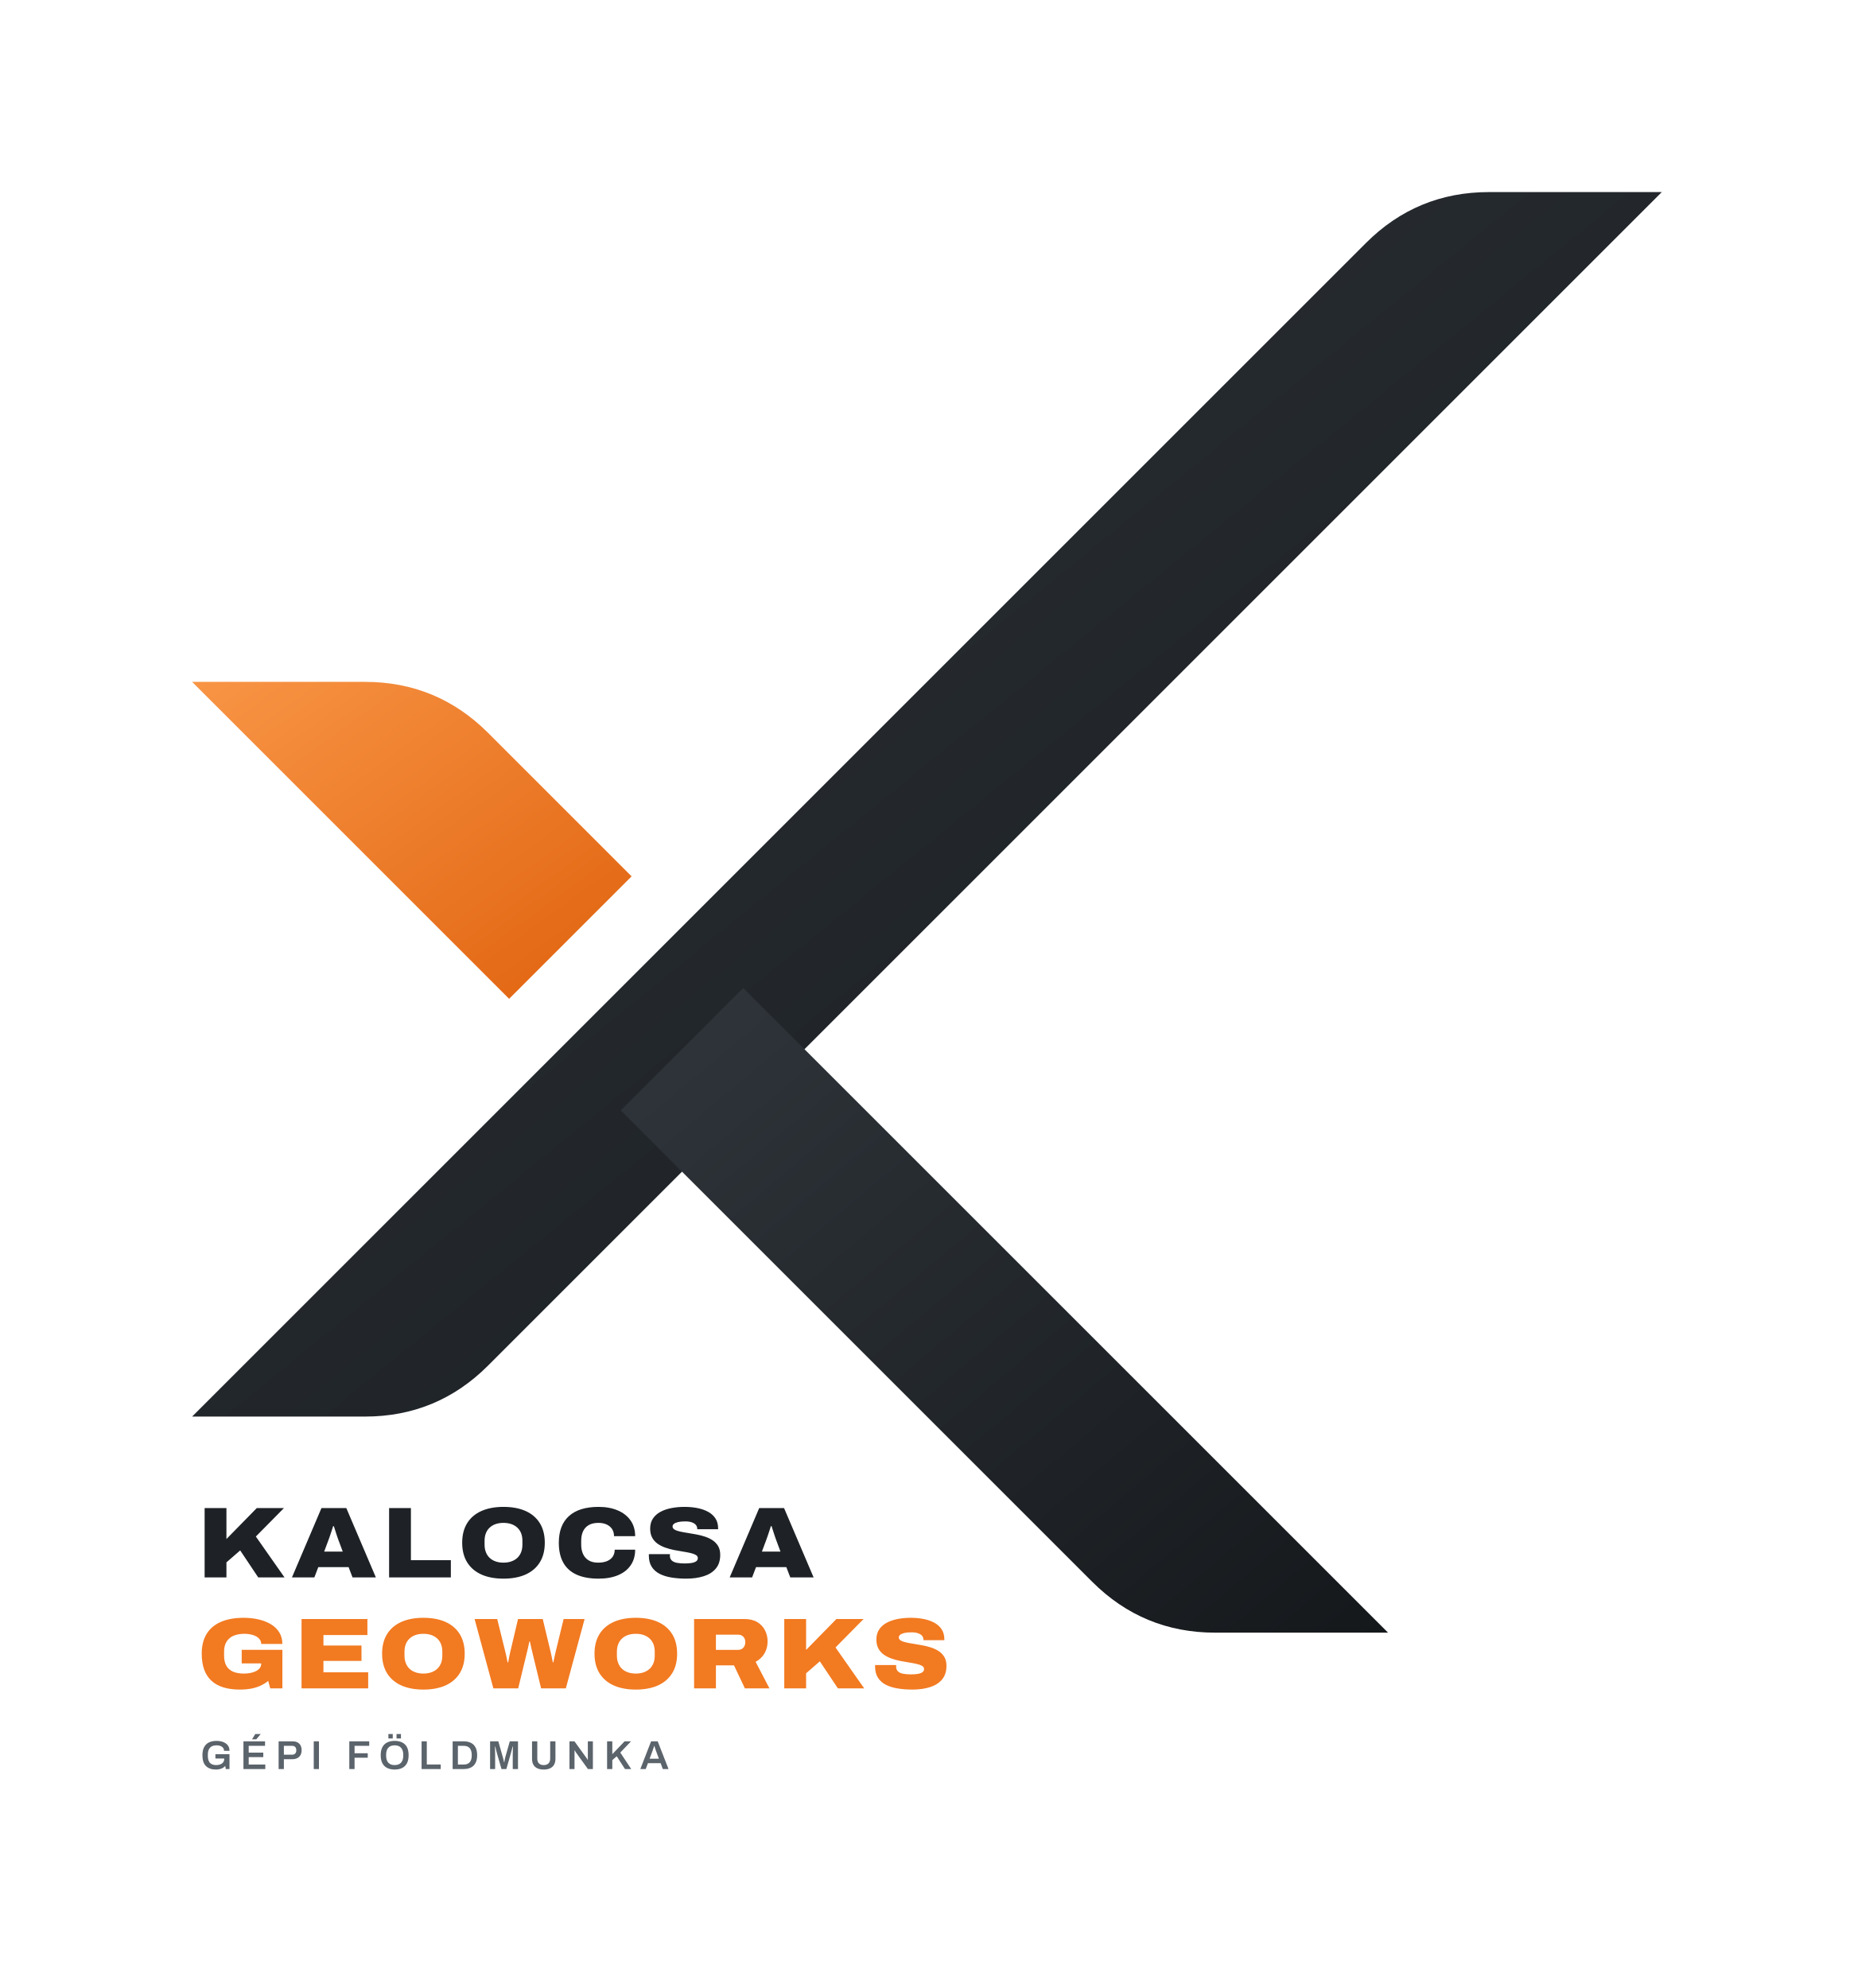
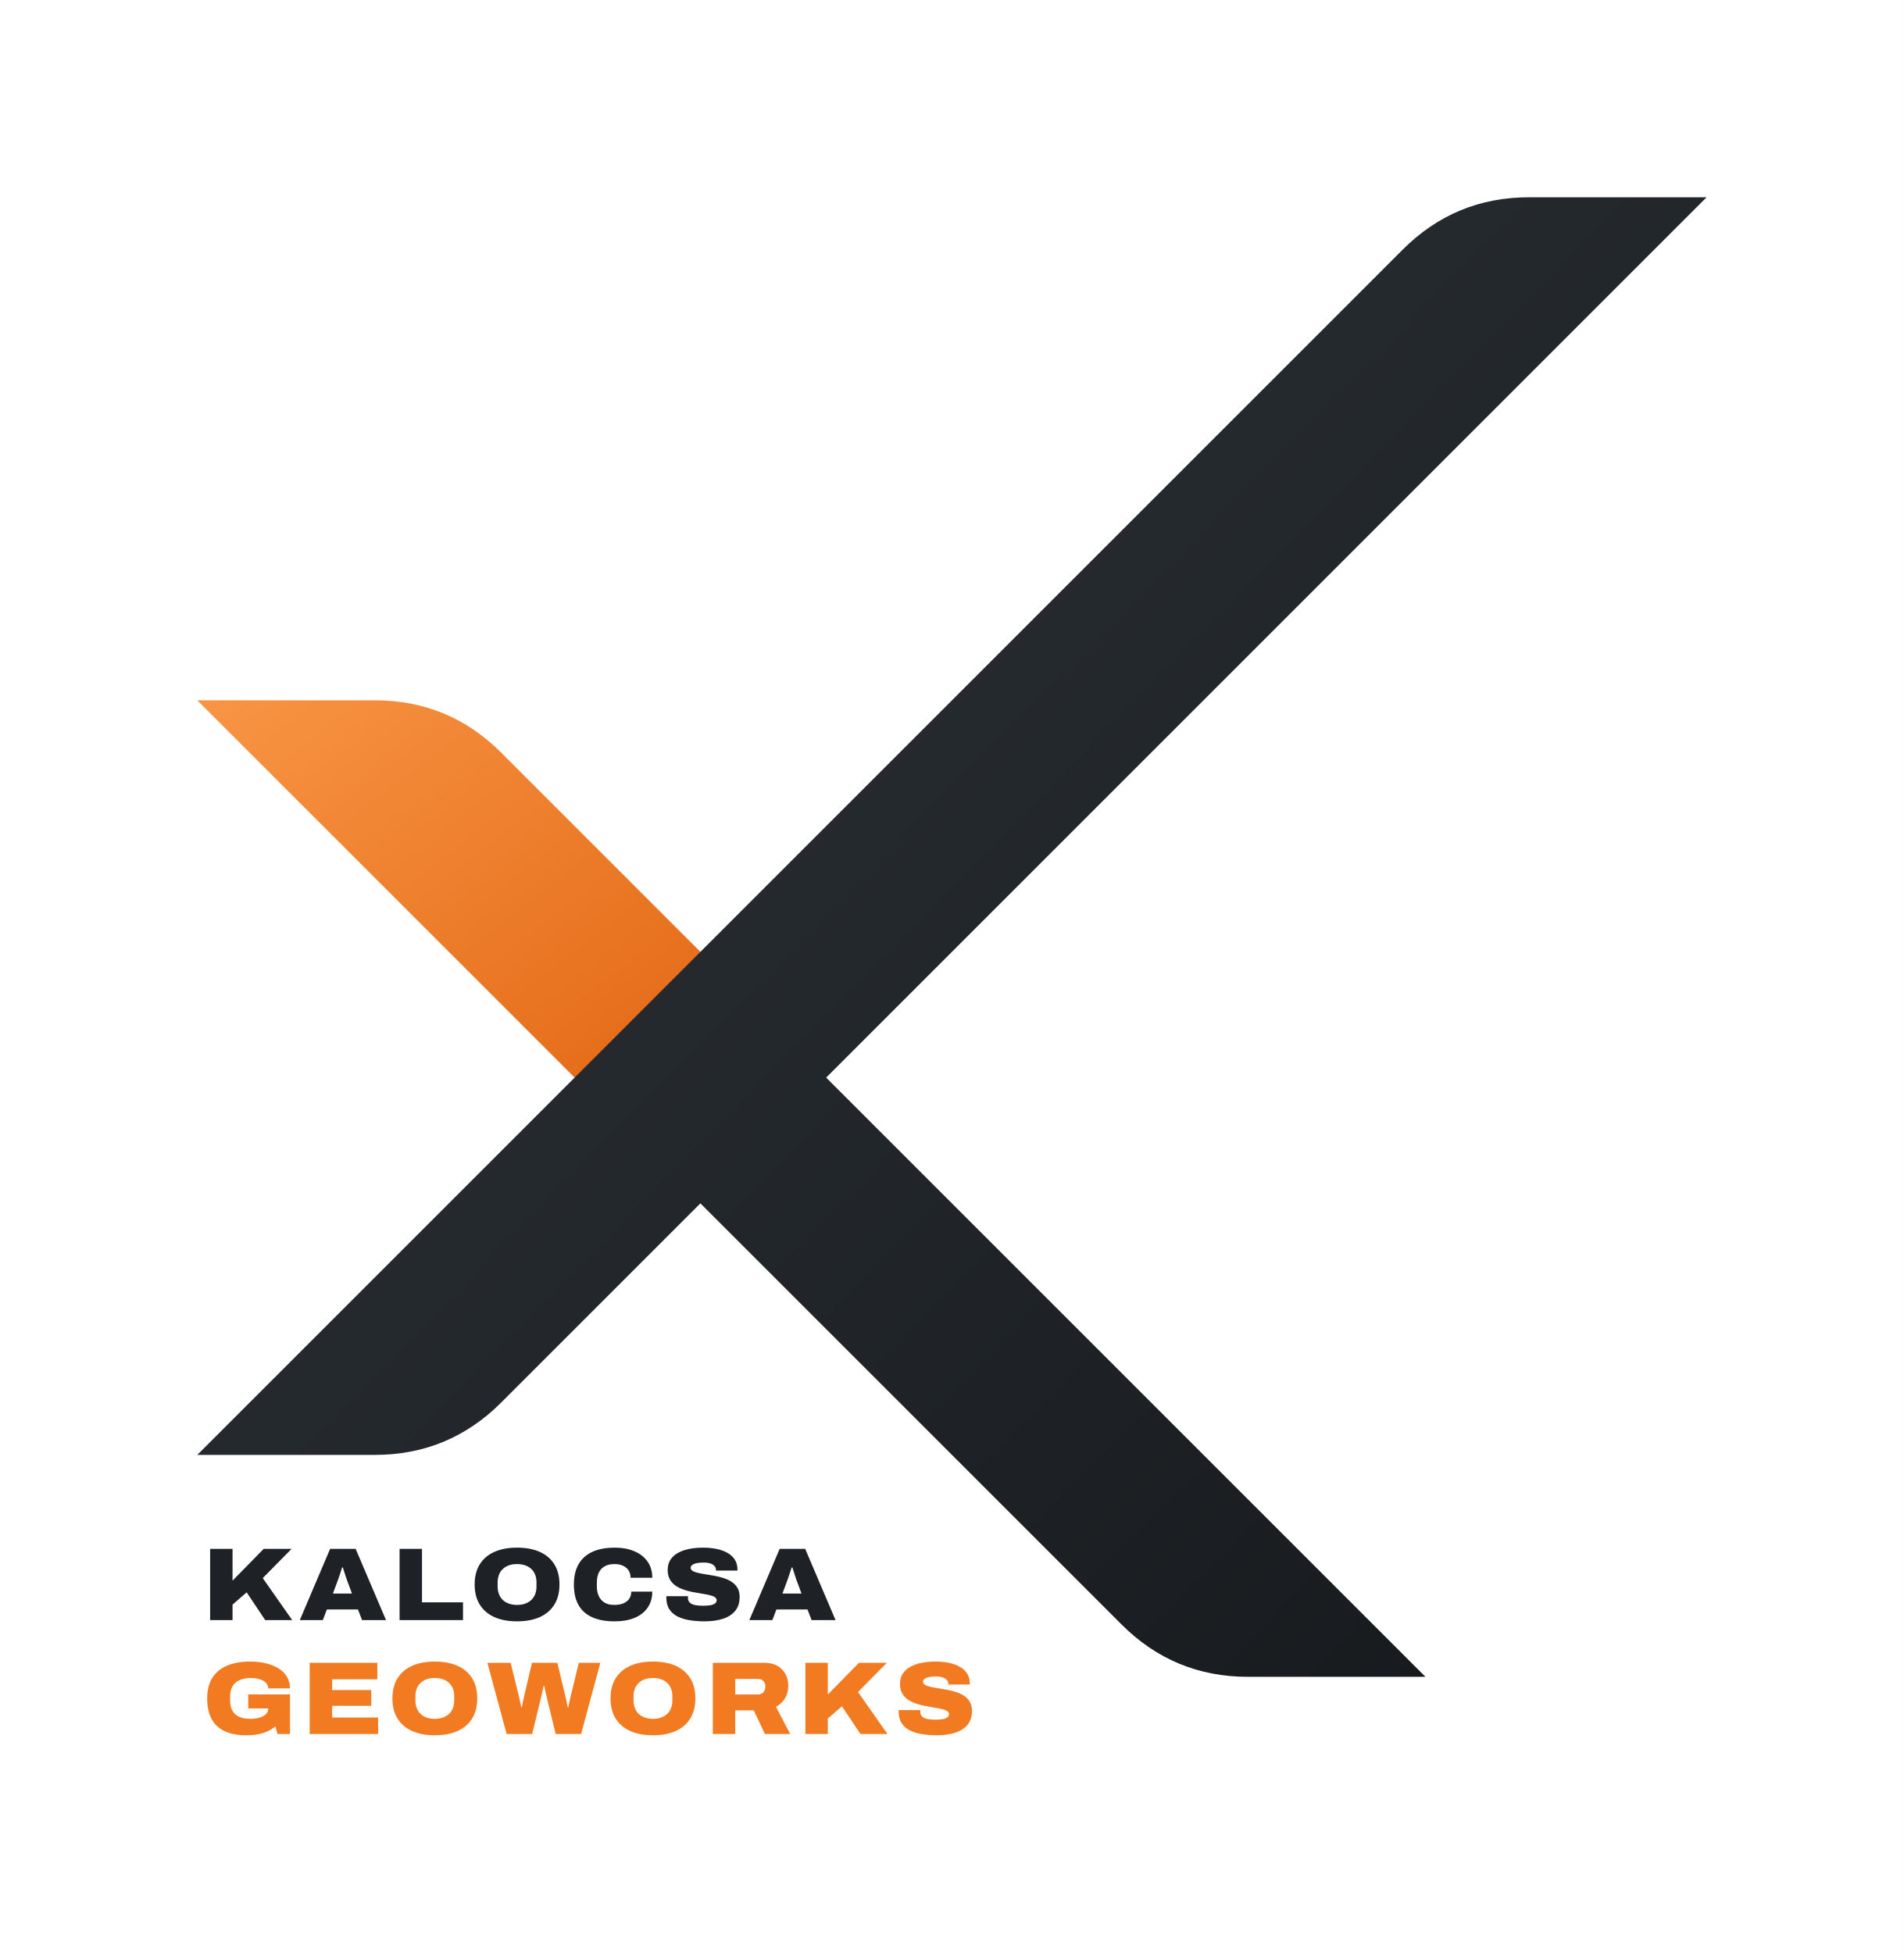
- <svg xmlns="http://www.w3.org/2000/svg" viewBox="0 0 386.0 414.0" role="img" aria-label="Kalocsa GeoWorks">
+ <svg xmlns="http://www.w3.org/2000/svg" viewBox="0 0 386.0 396.0" role="img" aria-label="Kalocsa GeoWorks">
  <defs>
    <linearGradient id="kgF27A21" x1="0" y1="0" x2="1" y2="1">
      <stop offset="0" stop-color="#F89545" />
      <stop offset="1" stop-color="#E0620E" />
    </linearGradient>
-     <linearGradient id="kg1E2226" x1="0" y1="0" x2="1" y2="1">
+     <linearGradient id="kg1E2226" gradientUnits="userSpaceOnUse" x1="0" y1="0" x2="102" y2="100">
      <stop offset="0" stop-color="#30363C" />
      <stop offset="1" stop-color="#15181B" />
    </linearGradient>
-     <linearGradient id="kgF2F3F4" x1="0" y1="0" x2="1" y2="1">
+     <linearGradient id="kgF2F3F4" gradientUnits="userSpaceOnUse" x1="0" y1="0" x2="102" y2="100">
      <stop offset="0" stop-color="#FFFFFF" />
      <stop offset="1" stop-color="#D3D8DD" />
    </linearGradient>
  </defs>
  <g transform="translate(40 40)">
-     <rect width="386.0" height="414.0" x="-40" y="-40" fill="#FFFFFF" />
+     <rect width="386.0" height="396.0" x="-40" y="-40" fill="#FFFFFF" />
    <g transform="translate(0.00 0.00) scale(3.0)">
+       <path d="M0.00 34.00L12.00 34.00Q17.00 34.00 20.54 37.54L38.25 55.25L29.75 63.75Z" fill="url(#kgF27A21)" />
+       <path d="M29.75 63.75L38.25 55.25L83.00 100.00L71.00 100.00Q66.00 100.00 62.46 96.46Z" fill="url(#kg1E2226)" />
      <path d="M0.00 85.00L12.00 85.00Q17.00 85.00 20.54 81.46L102.00 0.00L90.00 0.00Q85.00 0.00 81.46 3.54Z" fill="url(#kg1E2226)" />
-       <path d="M29.75 63.75L38.25 55.25L83.00 100.00L71.00 100.00Q66.00 100.00 62.46 96.46Z" fill="url(#kg1E2226)" />
-       <path d="M0.00 34.00L12.00 34.00Q17.00 34.00 20.54 37.54L30.50 47.50L22.00 56.00Z" fill="url(#kgF27A21)" />
    </g>
    <g transform="translate(1 288.5) scale(0.7)">
      <path d="M2.29 0V-20.63H8.78V-11.43L17.8 -20.63H25.88L17.53 -12.17L26.06 0H18.24L12.87 -8.04L8.78 -4.48V0ZM28.26 0 37.04 -20.63H44.44L53.23 0H46.29L45.11 -3.07H36.1L34.93 0ZM37.85 -7.69H43.37L41.98 -11.43Q41.87 -11.73 41.71 -12.21Q41.54 -12.68 41.37 -13.24Q41.19 -13.79 41.02 -14.33Q40.86 -14.86 40.73 -15.25H40.51Q40.35 -14.71 40.12 -14.01Q39.89 -13.32 39.66 -12.63Q39.43 -11.94 39.24 -11.42ZM57.16 0V-20.63H63.65V-5.14H75.53V0ZM91.17 0.36Q87.37 0.36 84.61 -0.87Q81.86 -2.11 80.38 -4.49Q78.9 -6.88 78.9 -10.31Q78.9 -13.77 80.38 -16.15Q81.86 -18.53 84.61 -19.76Q87.37 -20.99 91.17 -20.99Q95.02 -20.99 97.77 -19.76Q100.51 -18.53 101.99 -16.15Q103.47 -13.77 103.47 -10.31Q103.47 -6.88 101.99 -4.49Q100.51 -2.11 97.77 -0.87Q95.02 0.36 91.17 0.36ZM91.18 -4.4Q92.5 -4.4 93.55 -4.78Q94.6 -5.15 95.33 -5.85Q96.06 -6.55 96.44 -7.54Q96.81 -8.52 96.81 -9.72V-10.94Q96.81 -12.13 96.44 -13.12Q96.06 -14.1 95.33 -14.79Q94.6 -15.48 93.55 -15.86Q92.5 -16.23 91.18 -16.23Q89.86 -16.23 88.81 -15.86Q87.76 -15.48 87.04 -14.79Q86.31 -14.1 85.94 -13.12Q85.56 -12.13 85.56 -10.94V-9.72Q85.56 -8.52 85.94 -7.54Q86.31 -6.55 87.04 -5.85Q87.76 -5.15 88.81 -4.78Q89.86 -4.4 91.18 -4.4ZM119.45 0.36Q115.54 0.36 112.91 -0.84Q110.28 -2.04 108.96 -4.41Q107.64 -6.79 107.64 -10.32Q107.64 -15.54 110.66 -18.26Q113.68 -20.99 119.47 -20.99Q122.7 -20.99 125.15 -19.95Q127.6 -18.92 128.98 -16.96Q130.35 -15.01 130.35 -12.27H124.06Q124.06 -13.48 123.5 -14.37Q122.93 -15.25 121.89 -15.74Q120.85 -16.23 119.41 -16.23Q117.65 -16.23 116.52 -15.56Q115.38 -14.89 114.84 -13.7Q114.3 -12.51 114.3 -10.94V-9.7Q114.3 -8.16 114.85 -6.96Q115.4 -5.76 116.51 -5.08Q117.61 -4.4 119.33 -4.4Q120.91 -4.4 122.01 -4.87Q123.1 -5.33 123.68 -6.19Q124.26 -7.06 124.26 -8.25H130.35Q130.35 -5.58 129.04 -3.65Q127.73 -1.71 125.29 -0.68Q122.85 0.36 119.45 0.36ZM145.55 0.36Q143.23 0.36 141.22 0.04Q139.2 -0.28 137.68 -1.04Q136.15 -1.81 135.28 -3.15Q134.42 -4.49 134.42 -6.52Q134.42 -6.59 134.42 -6.7Q134.42 -6.81 134.45 -6.93H140.72Q140.69 -6.81 140.69 -6.7Q140.68 -6.58 140.68 -6.48Q140.68 -5.57 141.22 -5.06Q141.76 -4.54 142.75 -4.35Q143.73 -4.16 145.01 -4.16Q145.55 -4.16 146.12 -4.19Q146.68 -4.22 147.19 -4.31Q147.7 -4.41 148.11 -4.58Q148.52 -4.76 148.76 -5.04Q148.99 -5.32 148.99 -5.73Q148.99 -6.34 148.4 -6.69Q147.8 -7.04 146.79 -7.27Q145.77 -7.5 144.51 -7.7Q143.25 -7.9 141.9 -8.16Q140.55 -8.43 139.29 -8.88Q138.03 -9.32 137.01 -10.04Q136 -10.76 135.4 -11.86Q134.81 -12.96 134.81 -14.53Q134.81 -16.27 135.62 -17.5Q136.43 -18.73 137.84 -19.5Q139.26 -20.27 141.1 -20.63Q142.95 -20.99 145.01 -20.99Q147.11 -20.99 148.91 -20.63Q150.72 -20.26 152.09 -19.5Q153.46 -18.74 154.23 -17.55Q155 -16.36 155.02 -14.71V-14.34H148.81V-14.5Q148.81 -15.1 148.43 -15.59Q148.05 -16.08 147.26 -16.37Q146.47 -16.67 145.25 -16.67Q143.99 -16.67 143.14 -16.48Q142.29 -16.28 141.88 -15.94Q141.47 -15.59 141.47 -15.18Q141.47 -14.59 142.06 -14.24Q142.66 -13.88 143.67 -13.66Q144.69 -13.43 145.95 -13.24Q147.2 -13.04 148.56 -12.79Q149.91 -12.54 151.17 -12.12Q152.43 -11.7 153.45 -11.01Q154.46 -10.31 155.06 -9.27Q155.65 -8.23 155.65 -6.71Q155.65 -4.2 154.34 -2.64Q153.02 -1.07 150.74 -0.36Q148.46 0.36 145.55 0.36ZM158.46 0 167.24 -20.63H174.64L183.43 0H176.49L175.31 -3.07H166.3L165.13 0ZM168.05 -7.69H173.57L172.18 -11.43Q172.07 -11.73 171.91 -12.21Q171.74 -12.68 171.57 -13.24Q171.39 -13.79 171.22 -14.33Q171.06 -14.86 170.93 -15.25H170.71Q170.55 -14.71 170.32 -14.01Q170.09 -13.32 169.86 -12.63Q169.63 -11.94 169.44 -11.42Z" fill="#1E2226" />
      <path transform="translate(0 33)" d="M12.78 0.36Q7.13 0.36 4.28 -2.3Q1.43 -4.96 1.43 -10.31Q1.43 -13.86 2.9 -16.23Q4.37 -18.6 7.17 -19.8Q9.96 -20.99 13.91 -20.99Q16.29 -20.99 18.37 -20.5Q20.45 -20.02 22.04 -19.05Q23.63 -18.08 24.52 -16.62Q25.41 -15.16 25.41 -13.22H19.12Q19.12 -13.94 18.73 -14.5Q18.33 -15.07 17.64 -15.46Q16.95 -15.84 16.06 -16.03Q15.17 -16.23 14.18 -16.23Q12.68 -16.23 11.54 -15.88Q10.39 -15.54 9.63 -14.85Q8.86 -14.17 8.47 -13.19Q8.08 -12.21 8.08 -10.93V-9.7Q8.08 -7.94 8.74 -6.76Q9.39 -5.58 10.69 -4.99Q12 -4.4 13.92 -4.4Q15.38 -4.4 16.56 -4.74Q17.74 -5.08 18.43 -5.73Q19.12 -6.39 19.12 -7.28V-7.42H13.32V-11.47H25.42V0H21.81L21.2 -2.21Q20.15 -1.36 18.88 -0.78Q17.61 -0.2 16.1 0.08Q14.59 0.36 12.78 0.36ZM31.12 0V-20.63H50.71V-15.86H37.63V-12.74H48.95V-8.17H37.63V-4.77H50.94V0ZM67.35 0.36Q63.55 0.36 60.79 -0.87Q58.04 -2.11 56.56 -4.49Q55.08 -6.88 55.08 -10.31Q55.08 -13.77 56.56 -16.15Q58.04 -18.53 60.79 -19.76Q63.55 -20.99 67.35 -20.99Q71.2 -20.99 73.95 -19.76Q76.69 -18.53 78.17 -16.15Q79.65 -13.77 79.65 -10.31Q79.65 -6.88 78.17 -4.49Q76.69 -2.11 73.95 -0.87Q71.2 0.36 67.35 0.36ZM67.36 -4.4Q68.68 -4.4 69.73 -4.78Q70.78 -5.15 71.51 -5.85Q72.24 -6.55 72.62 -7.54Q72.99 -8.52 72.99 -9.72V-10.94Q72.99 -12.13 72.62 -13.12Q72.24 -14.1 71.51 -14.79Q70.78 -15.48 69.73 -15.86Q68.68 -16.23 67.36 -16.23Q66.04 -16.23 64.99 -15.86Q63.94 -15.48 63.22 -14.79Q62.49 -14.1 62.12 -13.12Q61.74 -12.13 61.74 -10.94V-9.72Q61.74 -8.52 62.12 -7.54Q62.49 -6.55 63.22 -5.85Q63.94 -5.15 64.99 -4.78Q66.04 -4.4 67.36 -4.4ZM88.17 0 82.59 -20.63H89.32L91.73 -10.87Q91.85 -10.43 91.97 -9.86Q92.09 -9.28 92.21 -8.71Q92.33 -8.14 92.4 -7.72H92.57Q92.63 -8.03 92.71 -8.45Q92.79 -8.86 92.87 -9.29Q92.95 -9.72 93.05 -10.14Q93.14 -10.56 93.21 -10.87L95.51 -20.63H102.86L105.2 -10.87Q105.3 -10.48 105.42 -9.91Q105.54 -9.35 105.65 -8.76Q105.77 -8.17 105.86 -7.72H106.02Q106.08 -8.05 106.17 -8.46Q106.26 -8.87 106.35 -9.3Q106.43 -9.73 106.53 -10.14Q106.62 -10.54 106.7 -10.87L109.07 -20.63H115.31L109.73 0H102.37L99.67 -11.13Q99.57 -11.57 99.45 -12.09Q99.32 -12.62 99.22 -13.11Q99.11 -13.61 99.04 -13.95H98.88Q98.8 -13.57 98.69 -13.05Q98.58 -12.53 98.47 -12.03Q98.35 -11.52 98.26 -11.13L95.56 0ZM130.53 0.36Q126.73 0.36 123.97 -0.87Q121.22 -2.11 119.74 -4.49Q118.26 -6.88 118.26 -10.31Q118.26 -13.77 119.74 -16.15Q121.22 -18.53 123.97 -19.76Q126.73 -20.99 130.53 -20.99Q134.38 -20.99 137.13 -19.76Q139.87 -18.53 141.35 -16.15Q142.83 -13.77 142.83 -10.31Q142.83 -6.88 141.35 -4.49Q139.87 -2.11 137.13 -0.87Q134.38 0.36 130.53 0.36ZM130.54 -4.4Q131.86 -4.4 132.91 -4.78Q133.96 -5.15 134.69 -5.85Q135.42 -6.55 135.8 -7.54Q136.17 -8.52 136.17 -9.72V-10.94Q136.17 -12.13 135.8 -13.12Q135.42 -14.1 134.69 -14.79Q133.96 -15.48 132.91 -15.86Q131.86 -16.23 130.54 -16.23Q129.22 -16.23 128.17 -15.86Q127.12 -15.48 126.4 -14.79Q125.67 -14.1 125.3 -13.12Q124.92 -12.13 124.92 -10.94V-9.72Q124.92 -8.52 125.3 -7.54Q125.67 -6.55 126.4 -5.85Q127.12 -5.15 128.17 -4.78Q129.22 -4.4 130.54 -4.4ZM147.88 0V-20.63H162.85Q165.14 -20.63 166.67 -19.71Q168.2 -18.78 168.97 -17.27Q169.74 -15.76 169.74 -13.97Q169.74 -11.97 168.81 -10.39Q167.89 -8.82 166.18 -7.89L170.29 0H162.99L159.74 -6.85H154.37V0ZM154.37 -11.45H160.98Q161.91 -11.45 162.51 -12.07Q163.1 -12.7 163.1 -13.75Q163.1 -14.44 162.83 -14.93Q162.56 -15.42 162.09 -15.7Q161.62 -15.97 160.98 -15.97H154.37ZM174.7 0V-20.63H181.19V-11.43L190.21 -20.63H198.29L189.94 -12.17L198.47 0H190.65L185.28 -8.04L181.19 -4.48V0ZM212.84 0.36Q210.52 0.36 208.51 0.04Q206.49 -0.28 204.97 -1.04Q203.44 -1.81 202.57 -3.15Q201.71 -4.49 201.71 -6.52Q201.71 -6.59 201.71 -6.7Q201.71 -6.81 201.74 -6.93H208.01Q207.98 -6.81 207.98 -6.7Q207.97 -6.58 207.97 -6.48Q207.97 -5.57 208.51 -5.06Q209.05 -4.54 210.04 -4.35Q211.02 -4.16 212.3 -4.16Q212.84 -4.16 213.41 -4.19Q213.97 -4.22 214.48 -4.31Q214.99 -4.41 215.4 -4.58Q215.81 -4.76 216.05 -5.04Q216.28 -5.32 216.28 -5.73Q216.28 -6.34 215.69 -6.69Q215.09 -7.04 214.08 -7.27Q213.06 -7.5 211.8 -7.7Q210.54 -7.9 209.19 -8.16Q207.84 -8.43 206.58 -8.88Q205.32 -9.32 204.3 -10.04Q203.29 -10.76 202.69 -11.86Q202.1 -12.96 202.1 -14.53Q202.1 -16.27 202.91 -17.5Q203.72 -18.73 205.13 -19.5Q206.55 -20.27 208.39 -20.63Q210.24 -20.99 212.3 -20.99Q214.4 -20.99 216.2 -20.63Q218.01 -20.26 219.38 -19.5Q220.75 -18.74 221.52 -17.55Q222.29 -16.36 222.31 -14.71V-14.34H216.1V-14.5Q216.1 -15.1 215.72 -15.59Q215.34 -16.08 214.55 -16.37Q213.76 -16.67 212.54 -16.67Q211.28 -16.67 210.43 -16.48Q209.58 -16.28 209.17 -15.94Q208.76 -15.59 208.76 -15.18Q208.76 -14.59 209.35 -14.24Q209.95 -13.88 210.96 -13.66Q211.98 -13.43 213.24 -13.24Q214.49 -13.04 215.85 -12.79Q217.2 -12.54 218.46 -12.12Q219.72 -11.7 220.74 -11.01Q221.75 -10.31 222.35 -9.27Q222.94 -8.23 222.94 -6.71Q222.94 -4.2 221.63 -2.64Q220.31 -1.07 218.03 -0.36Q215.75 0.36 212.84 0.36Z" fill="#F27A21" />
-       <path transform="translate(1 57.0) scale(1.25)" d="M3.72 0.12Q2.2 0.12 1.35 -0.71Q0.51 -1.53 0.51 -3.29Q0.51 -4.45 0.91 -5.21Q1.31 -5.96 2.06 -6.33Q2.81 -6.7 3.87 -6.7Q4.5 -6.7 5.06 -6.56Q5.62 -6.41 6.04 -6.12Q6.47 -5.83 6.71 -5.39Q6.95 -4.94 6.95 -4.34H5.66Q5.66 -4.66 5.52 -4.9Q5.39 -5.15 5.14 -5.31Q4.9 -5.48 4.58 -5.56Q4.26 -5.64 3.91 -5.64Q3.38 -5.64 2.98 -5.51Q2.58 -5.37 2.32 -5.08Q2.05 -4.8 1.92 -4.38Q1.8 -3.96 1.8 -3.39V-3.19Q1.8 -2.41 2.02 -1.91Q2.24 -1.41 2.68 -1.18Q3.13 -0.94 3.79 -0.94Q4.36 -0.94 4.79 -1.11Q5.21 -1.29 5.46 -1.62Q5.7 -1.95 5.7 -2.43V-2.5H3.6V-3.53H6.95V0H6.06L5.95 -0.73Q5.66 -0.44 5.34 -0.25Q5.01 -0.07 4.62 0.02Q4.22 0.12 3.72 0.12ZM10.27 0V-6.59H15.41V-5.52H11.52V-3.9H14.99V-2.83H11.52V-1.07H15.47V0ZM12.31 -7.07 13.08 -8.33H14.35L14.36 -8.3L13.32 -7.07ZM18.64 0V-6.59H21.95Q22.68 -6.59 23.15 -6.33Q23.63 -6.07 23.87 -5.6Q24.11 -5.13 24.11 -4.47Q24.11 -3.83 23.86 -3.35Q23.61 -2.87 23.11 -2.61Q22.62 -2.34 21.88 -2.34H19.89V0ZM19.89 -3.41H21.84Q22.32 -3.41 22.58 -3.69Q22.85 -3.97 22.85 -4.47Q22.85 -4.81 22.73 -5.04Q22.62 -5.27 22.4 -5.4Q22.18 -5.52 21.84 -5.52H19.89ZM27 0V-6.59H28.24V0ZM35.46 0V-6.59H40.2V-5.52H36.71V-3.75H39.85V-2.69H36.71V0ZM46.25 0.12Q45.23 0.12 44.48 -0.25Q43.73 -0.62 43.33 -1.38Q42.93 -2.14 42.93 -3.29Q42.93 -4.45 43.33 -5.21Q43.73 -5.96 44.48 -6.33Q45.23 -6.7 46.25 -6.7Q47.29 -6.7 48.03 -6.33Q48.78 -5.96 49.18 -5.21Q49.57 -4.45 49.57 -3.29Q49.57 -2.14 49.18 -1.38Q48.78 -0.62 48.03 -0.25Q47.29 0.12 46.25 0.12ZM46.25 -0.94Q46.75 -0.94 47.13 -1.08Q47.51 -1.23 47.77 -1.51Q48.03 -1.8 48.16 -2.21Q48.3 -2.63 48.3 -3.18V-3.39Q48.3 -3.95 48.16 -4.37Q48.03 -4.79 47.77 -5.07Q47.51 -5.36 47.13 -5.5Q46.75 -5.64 46.25 -5.64Q45.75 -5.64 45.37 -5.5Q45 -5.36 44.74 -5.07Q44.48 -4.79 44.35 -4.37Q44.22 -3.95 44.22 -3.39V-3.18Q44.22 -2.63 44.35 -2.21Q44.48 -1.8 44.74 -1.51Q45 -1.23 45.37 -1.08Q45.75 -0.94 46.25 -0.94ZM44.76 -7.27V-8.33H45.8V-7.27ZM46.7 -7.27V-8.33H47.75V-7.27ZM52.66 0V-6.59H53.9V-1.08H57.21V0ZM60.05 0V-6.59H62.69Q63.69 -6.59 64.4 -6.23Q65.11 -5.88 65.49 -5.15Q65.88 -4.43 65.88 -3.29Q65.88 -2.17 65.49 -1.44Q65.11 -0.71 64.4 -0.36Q63.69 0 62.69 0ZM61.3 -1.07H62.69Q63.15 -1.07 63.5 -1.2Q63.86 -1.33 64.1 -1.6Q64.34 -1.86 64.46 -2.26Q64.59 -2.66 64.59 -3.19V-3.39Q64.59 -3.93 64.46 -4.32Q64.34 -4.72 64.1 -4.99Q63.86 -5.25 63.5 -5.39Q63.15 -5.52 62.69 -5.52H61.3ZM68.96 0V-6.59H70.92L71.96 -2.92Q72.02 -2.73 72.08 -2.49Q72.13 -2.25 72.19 -2.03Q72.24 -1.8 72.27 -1.64H72.35Q72.36 -1.79 72.4 -2Q72.44 -2.21 72.49 -2.45Q72.55 -2.7 72.61 -2.93L73.65 -6.59H75.6V0H74.35V-3.33Q74.35 -3.77 74.36 -4.21Q74.37 -4.66 74.39 -4.97Q74.4 -5.29 74.4 -5.35H74.32Q74.3 -5.26 74.23 -4.97Q74.15 -4.68 74.06 -4.35Q73.98 -4.01 73.91 -3.77L72.83 0H71.67L70.59 -3.76Q70.53 -3.96 70.46 -4.25Q70.39 -4.53 70.32 -4.83Q70.24 -5.13 70.19 -5.35H70.11Q70.12 -5.09 70.13 -4.73Q70.14 -4.37 70.15 -4Q70.16 -3.63 70.16 -3.33V0ZM81.72 0.12Q80.85 0.12 80.23 -0.16Q79.6 -0.44 79.27 -1.01Q78.94 -1.58 78.94 -2.44V-6.59H80.19V-2.48Q80.19 -1.72 80.59 -1.33Q80.99 -0.94 81.72 -0.94Q82.44 -0.94 82.85 -1.33Q83.26 -1.72 83.26 -2.48V-6.59H84.51V-2.44Q84.51 -1.58 84.17 -1.01Q83.84 -0.44 83.21 -0.16Q82.59 0.12 81.72 0.12ZM87.85 0V-6.59H89.04L91.85 -2.7Q91.9 -2.64 91.97 -2.54Q92.04 -2.44 92.09 -2.34Q92.15 -2.25 92.17 -2.19H92.22Q92.22 -2.32 92.22 -2.45Q92.22 -2.57 92.22 -2.7V-6.59H93.42V0H92.24L89.41 -3.92Q89.34 -4.03 89.24 -4.2Q89.14 -4.37 89.1 -4.44H89.05Q89.05 -4.31 89.05 -4.18Q89.05 -4.05 89.05 -3.92V0ZM96.8 0V-6.59H98.04V-3.53L100.96 -6.59H102.49L99.94 -3.92L102.54 0H101.06L99.09 -3.04L98.04 -2.12V0ZM104.71 0 107.27 -6.59H108.84L111.42 0H110.06L109.54 -1.4H106.52L105.99 0ZM106.92 -2.46H109.13L108.47 -4.24Q108.43 -4.34 108.38 -4.49Q108.33 -4.64 108.27 -4.81Q108.21 -4.99 108.15 -5.17Q108.1 -5.36 108.05 -5.5H108Q107.94 -5.31 107.86 -5.06Q107.78 -4.81 107.7 -4.59Q107.63 -4.37 107.58 -4.24Z" fill="#5B636B" />
    </g>
  </g>
</svg>
